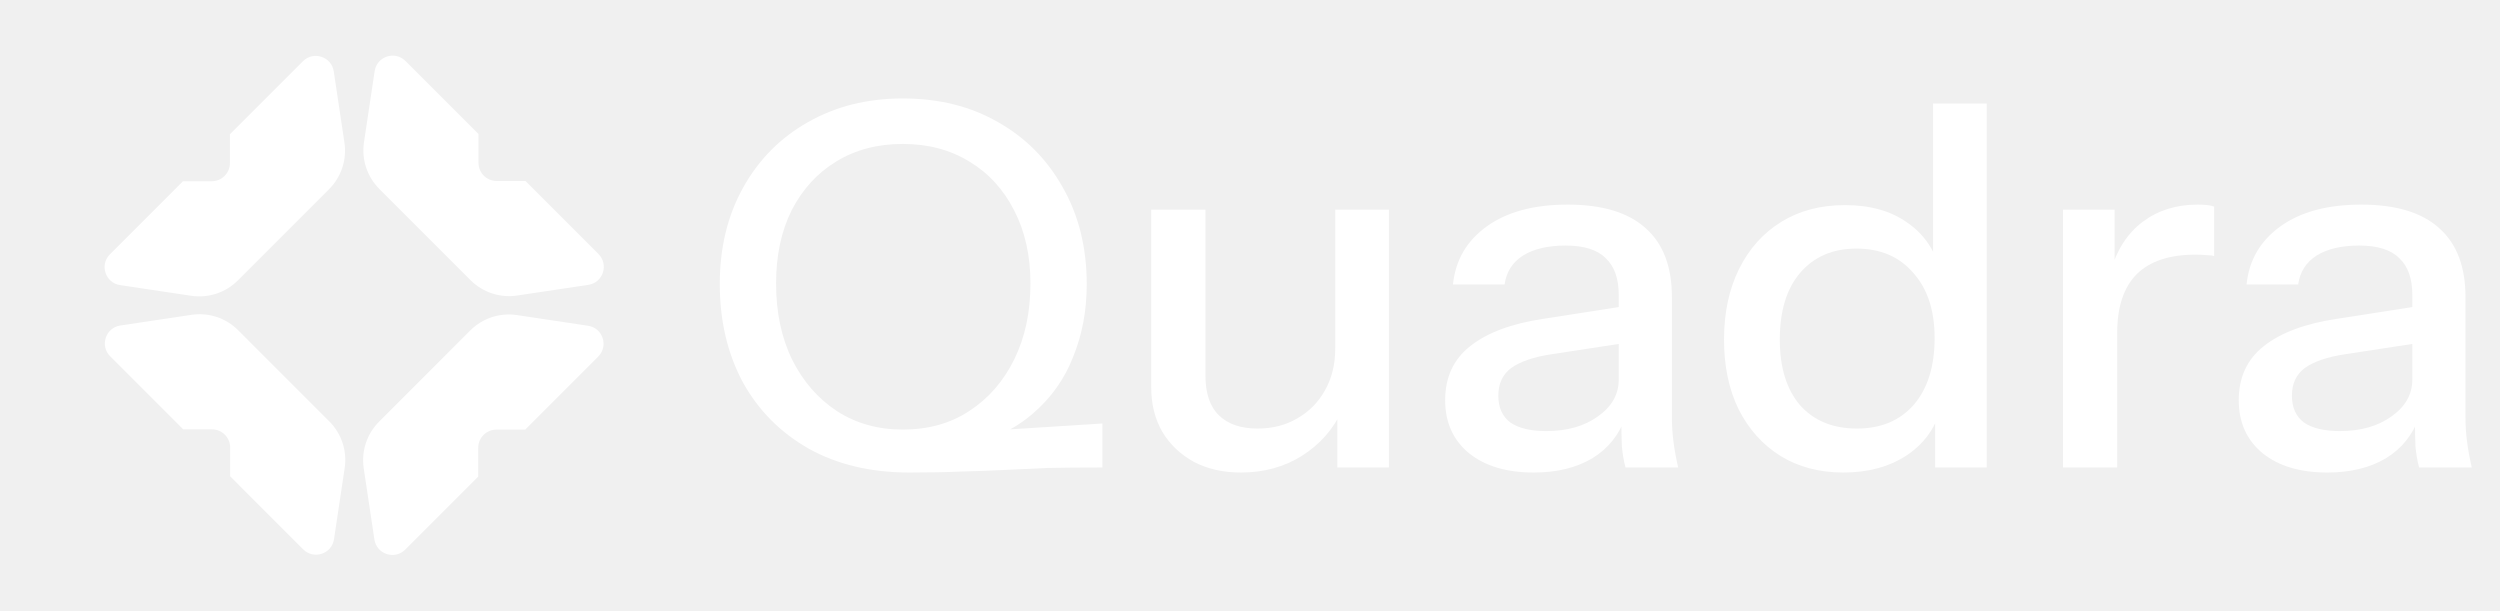
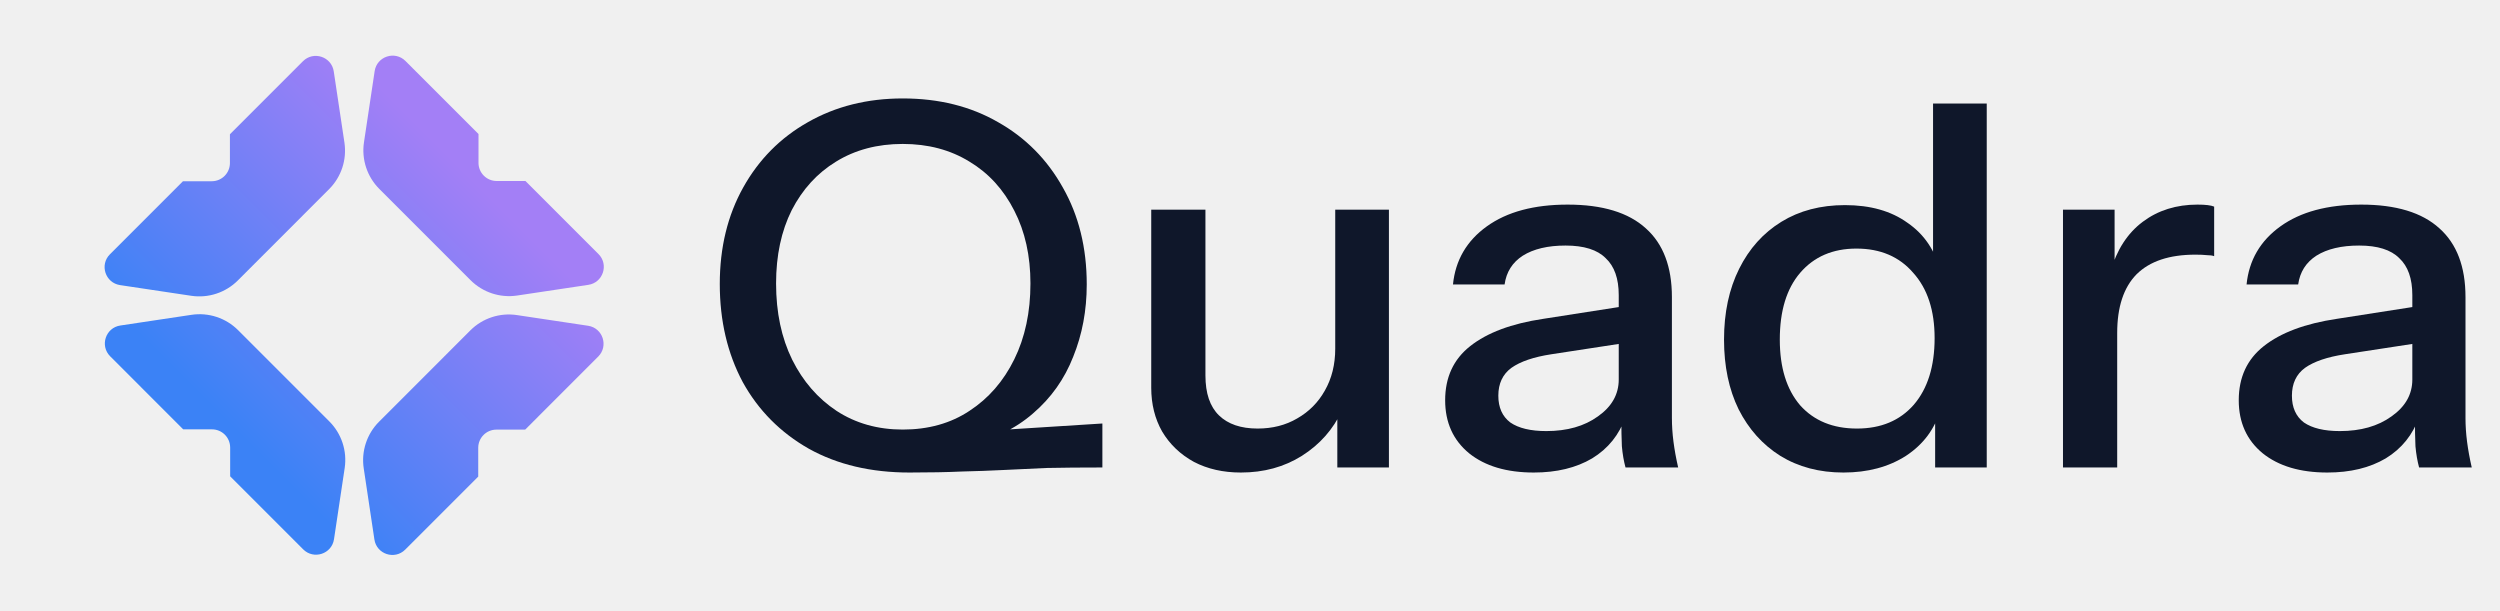
<svg xmlns="http://www.w3.org/2000/svg" width="512" height="125" viewBox="0 0 512 125" fill="none">
-   <path d="M186.269 96.774C178.37 96.774 171.502 95.152 165.666 91.908C159.83 88.595 155.311 84.04 152.108 78.242C148.977 72.375 147.411 65.68 147.411 58.157C147.411 50.703 149.013 44.111 152.215 38.383C155.418 32.654 159.83 28.202 165.453 25.027C171.146 21.783 177.622 20.161 184.882 20.161C192.283 20.161 198.795 21.783 204.417 25.027C210.04 28.202 214.452 32.654 217.655 38.383C220.928 44.111 222.565 50.737 222.565 58.261C222.565 63.575 221.64 68.51 219.79 73.066C218.011 77.621 215.271 81.486 211.57 84.661C207.94 87.836 203.35 90.045 197.799 91.287L186.269 96.774ZM184.882 87.974C190.148 87.974 194.703 86.697 198.546 84.143C202.46 81.59 205.52 78.07 207.727 73.583C209.933 69.097 211.036 63.92 211.036 58.054C211.036 52.394 209.933 47.425 207.727 43.145C205.52 38.797 202.46 35.449 198.546 33.103C194.632 30.687 190.077 29.479 184.882 29.479C179.686 29.479 175.131 30.687 171.217 33.103C167.374 35.449 164.349 38.762 162.143 43.042C160.008 47.321 158.941 52.325 158.941 58.054C158.941 63.989 160.044 69.201 162.25 73.687C164.456 78.104 167.481 81.59 171.324 84.143C175.238 86.697 179.757 87.974 184.882 87.974ZM186.269 96.774L184.988 89.32L225.768 86.732V95.739C221.355 95.739 217.548 95.773 214.345 95.842C211.214 95.981 208.26 96.118 205.485 96.257C202.78 96.395 199.934 96.498 196.945 96.567C193.956 96.705 190.397 96.774 186.269 96.774Z" fill="white" />
-   <path d="M254.133 96.774C250.504 96.774 247.301 96.049 244.526 94.6C241.75 93.082 239.579 91.011 238.014 88.388C236.519 85.765 235.772 82.763 235.772 79.381V42.938H246.874V76.896C246.874 80.554 247.799 83.281 249.65 85.075C251.5 86.87 254.133 87.767 257.549 87.767C260.61 87.767 263.314 87.077 265.663 85.696C268.082 84.316 269.968 82.418 271.321 80.002C272.744 77.517 273.456 74.653 273.456 71.409L274.843 84.04C273.064 87.905 270.324 91.011 266.623 93.358C262.994 95.635 258.83 96.774 254.133 96.774ZM273.883 95.739V83.315H273.456V42.938H284.451V95.739H273.883Z" fill="white" />
-   <path d="M332.905 95.739C332.549 94.427 332.3 92.978 332.158 91.391C332.087 89.803 332.051 87.871 332.051 85.593H331.518V60.435C331.518 57.053 330.628 54.534 328.849 52.877C327.141 51.152 324.401 50.289 320.629 50.289C316.999 50.289 314.081 50.979 311.875 52.359C309.74 53.74 308.494 55.707 308.139 58.261H297.57C298.068 53.291 300.381 49.322 304.509 46.355C308.637 43.387 314.152 41.903 321.056 41.903C328.173 41.903 333.51 43.525 337.069 46.769C340.627 49.944 342.406 54.637 342.406 60.849V85.593C342.406 87.18 342.513 88.802 342.727 90.459C342.94 92.115 343.26 93.875 343.687 95.739H332.905ZM314.117 96.774C308.566 96.774 304.153 95.463 300.879 92.84C297.606 90.148 295.969 86.525 295.969 81.969C295.969 77.276 297.677 73.583 301.093 70.891C304.58 68.131 309.562 66.267 316.038 65.301L333.973 62.505V70.063L317.746 72.548C314.117 73.1 311.377 74.032 309.526 75.343C307.747 76.655 306.858 78.553 306.858 81.037C306.858 83.453 307.676 85.282 309.313 86.525C311.021 87.698 313.476 88.285 316.679 88.285C320.949 88.285 324.472 87.284 327.247 85.282C330.094 83.281 331.518 80.761 331.518 77.725L332.905 85.386C331.624 89.044 329.347 91.874 326.073 93.875C322.799 95.808 318.814 96.774 314.117 96.774Z" fill="white" />
-   <path d="M396.316 95.739V83.626L397.383 83.936C396.245 87.871 393.896 91.011 390.338 93.358C386.779 95.635 382.509 96.774 377.527 96.774C372.617 96.774 368.311 95.635 364.61 93.358C360.98 91.08 358.134 87.905 356.07 83.833C354.077 79.761 353.081 74.998 353.081 69.546C353.081 64.024 354.113 59.193 356.177 55.051C358.24 50.91 361.123 47.701 364.824 45.423C368.524 43.145 372.866 42.006 377.847 42.006C383.043 42.006 387.313 43.214 390.658 45.63C394.074 47.977 396.316 51.29 397.383 55.569L395.889 55.776V21.197H406.884V95.739H396.316ZM380.303 87.767C385.213 87.767 389.092 86.145 391.939 82.901C394.786 79.588 396.209 75.033 396.209 69.235C396.209 63.575 394.75 59.123 391.832 55.88C388.985 52.566 385.107 50.91 380.196 50.91C375.357 50.91 371.513 52.566 368.667 55.88C365.891 59.123 364.503 63.679 364.503 69.546C364.503 75.274 365.891 79.761 368.667 83.005C371.513 86.18 375.392 87.767 380.303 87.767Z" fill="white" />
-   <path d="M422.5 95.739V42.938H433.069V56.087H433.602V95.739H422.5ZM433.602 68.2L432.215 55.672C433.496 51.186 435.702 47.77 438.833 45.423C441.965 43.076 445.701 41.903 450.042 41.903C451.679 41.903 452.818 42.041 453.459 42.317V52.463C453.103 52.325 452.605 52.256 451.964 52.256C451.323 52.187 450.541 52.152 449.615 52.152C444.278 52.152 440.257 53.498 437.552 56.19C434.919 58.882 433.602 62.885 433.602 68.2Z" fill="white" />
-   <path d="M495.432 95.739C495.077 94.427 494.828 92.978 494.685 91.391C494.614 89.803 494.578 87.871 494.578 85.593H494.045V60.435C494.045 57.053 493.155 54.534 491.376 52.877C489.668 51.152 486.928 50.289 483.156 50.289C479.526 50.289 476.608 50.979 474.402 52.359C472.267 53.74 471.022 55.707 470.666 58.261H460.097C460.595 53.291 462.908 49.322 467.036 46.355C471.164 43.387 476.679 41.903 483.583 41.903C490.7 41.903 496.037 43.525 499.596 46.769C503.154 49.944 504.933 54.637 504.933 60.849V85.593C504.933 87.18 505.04 88.802 505.254 90.459C505.467 92.115 505.787 93.875 506.214 95.739H495.432ZM476.644 96.774C471.093 96.774 466.68 95.463 463.407 92.84C460.133 90.148 458.496 86.525 458.496 81.969C458.496 77.276 460.204 73.583 463.62 70.891C467.107 68.131 472.089 66.267 478.565 65.301L496.5 62.505V70.063L480.274 72.548C476.644 73.1 473.904 74.032 472.054 75.343C470.274 76.655 469.385 78.553 469.385 81.037C469.385 83.453 470.203 85.282 471.84 86.525C473.548 87.698 476.003 88.285 479.206 88.285C483.476 88.285 486.999 87.284 489.775 85.282C492.621 83.281 494.045 80.761 494.045 77.725L495.432 85.386C494.151 89.044 491.874 91.874 488.6 93.875C485.326 95.808 481.341 96.774 476.644 96.774Z" fill="white" />
-   <path d="M67.449 86.308C69.951 88.811 71.117 92.352 70.592 95.852L68.404 110.433C67.951 113.452 64.254 114.669 62.096 112.511L47.137 97.549L47.137 91.653C47.137 89.599 45.47 87.931 43.417 87.931L37.521 87.931L22.565 72.972C20.407 70.814 21.624 67.116 24.642 66.663L39.221 64.475C42.721 63.949 46.263 65.118 48.765 67.621L67.449 86.308Z" fill="white" />
-   <path d="M77.684 38.691C75.182 36.188 74.016 32.647 74.541 29.148L76.729 14.566C77.182 11.548 80.879 10.33 83.037 12.489L97.996 27.45L97.996 33.347C97.996 35.401 99.663 37.068 101.717 37.068L107.612 37.068L122.568 52.027C124.726 54.185 123.509 57.884 120.491 58.337L105.912 60.525C102.413 61.05 98.871 59.882 96.368 57.379L77.684 38.691Z" fill="white" />
-   <path d="M48.711 57.434C46.209 59.935 42.668 61.102 39.169 60.577L24.591 58.389C21.573 57.936 20.355 54.237 22.513 52.079L37.472 37.117L43.367 37.117C45.421 37.117 47.088 35.45 47.088 33.396L47.088 27.5L62.044 12.541C64.202 10.382 67.9 11.6 68.353 14.618L70.54 29.2C71.066 32.7 69.897 36.243 67.395 38.745L48.711 57.434Z" fill="white" />
-   <path d="M96.319 67.67C98.821 65.168 102.362 64.002 105.86 64.527L120.439 66.715C123.457 67.168 124.675 70.866 122.517 73.024L107.558 87.986L101.662 87.986C99.609 87.986 97.942 89.653 97.942 91.707L97.942 97.604L82.986 112.563C80.828 114.721 77.13 113.504 76.677 110.485L74.49 95.903C73.964 92.403 75.132 88.861 77.635 86.358L96.319 67.67Z" fill="white" />
+   <path d="M186.269 96.774C178.37 96.774 171.502 95.152 165.666 91.908C159.83 88.595 155.311 84.04 152.108 78.242C148.977 72.375 147.411 65.68 147.411 58.157C147.411 50.703 149.013 44.111 152.215 38.383C155.418 32.654 159.83 28.202 165.453 25.027C171.146 21.783 177.622 20.161 184.882 20.161C192.283 20.161 198.795 21.783 204.417 25.027C210.04 28.202 214.452 32.654 217.655 38.383C220.928 44.111 222.565 50.737 222.565 58.261C222.565 63.575 221.64 68.51 219.79 73.066C218.011 77.621 215.271 81.486 211.57 84.661C207.94 87.836 203.35 90.045 197.799 91.287L186.269 96.774ZM184.882 87.974C190.148 87.974 194.703 86.697 198.546 84.143C202.46 81.59 205.52 78.07 207.727 73.583C209.933 69.097 211.036 63.92 211.036 58.054C211.036 52.394 209.933 47.424 207.727 43.145C205.52 38.797 202.46 35.449 198.546 33.103C194.632 30.687 190.077 29.479 184.882 29.479C179.686 29.479 175.131 30.687 171.217 33.103C167.374 35.449 164.349 38.762 162.143 43.042C160.008 47.321 158.941 52.325 158.941 58.054C158.941 63.989 160.044 69.2 162.25 73.687C164.456 78.104 167.481 81.59 171.324 84.143C175.238 86.697 179.757 87.974 184.882 87.974ZM186.269 96.774L184.988 89.32L225.768 86.732V95.739C221.355 95.739 217.548 95.773 214.345 95.842C211.214 95.98 208.26 96.118 205.485 96.257C202.78 96.394 199.934 96.498 196.945 96.567C193.956 96.705 190.397 96.774 186.269 96.774Z" fill="#0F172A" />
+   <path d="M254.133 96.774C250.504 96.774 247.301 96.049 244.526 94.6C241.75 93.082 239.579 91.011 238.014 88.388C236.519 85.765 235.772 82.763 235.772 79.381V42.938H246.874V76.896C246.874 80.554 247.799 83.281 249.65 85.075C251.5 86.87 254.133 87.767 257.549 87.767C260.61 87.767 263.314 87.077 265.663 85.696C268.082 84.316 269.968 82.418 271.321 80.002C272.744 77.517 273.456 74.653 273.456 71.409L274.843 84.04C273.064 87.905 270.324 91.011 266.623 93.358C262.994 95.635 258.83 96.774 254.133 96.774ZM273.883 95.739V83.315H273.456V42.938H284.451V95.739H273.883Z" fill="#0F172A" />
+   <path d="M332.905 95.739C332.549 94.427 332.3 92.978 332.158 91.391C332.087 89.803 332.051 87.871 332.051 85.593H331.518V60.435C331.518 57.053 330.628 54.533 328.849 52.877C327.141 51.151 324.401 50.289 320.629 50.289C316.999 50.289 314.081 50.979 311.875 52.359C309.74 53.74 308.494 55.707 308.139 58.261H297.57C298.068 53.291 300.381 49.322 304.509 46.355C308.637 43.387 314.152 41.903 321.056 41.903C328.173 41.903 333.51 43.525 337.069 46.769C340.627 49.944 342.406 54.637 342.406 60.849V85.593C342.406 87.18 342.513 88.802 342.727 90.459C342.94 92.115 343.26 93.875 343.687 95.739H332.905ZM314.117 96.774C308.566 96.774 304.153 95.463 300.879 92.84C297.606 90.148 295.969 86.525 295.969 81.969C295.969 77.276 297.677 73.583 301.093 70.891C304.58 68.131 309.562 66.267 316.038 65.301L333.973 62.505V70.063L317.746 72.548C314.117 73.1 311.377 74.032 309.526 75.343C307.747 76.655 306.858 78.553 306.858 81.037C306.858 83.453 307.676 85.282 309.313 86.525C311.021 87.698 313.476 88.285 316.679 88.285C320.949 88.285 324.472 87.284 327.247 85.282C330.094 83.281 331.518 80.761 331.518 77.725L332.905 85.386C331.624 89.044 329.347 91.874 326.073 93.875C322.799 95.808 318.814 96.774 314.117 96.774Z" fill="#0F172A" />
+   <path d="M396.316 95.739V83.626L397.383 83.936C396.245 87.871 393.896 91.011 390.338 93.358C386.779 95.635 382.509 96.774 377.527 96.774C372.617 96.774 368.311 95.635 364.61 93.358C360.98 91.08 358.134 87.905 356.07 83.833C354.077 79.761 353.081 74.998 353.081 69.546C353.081 64.024 354.113 59.192 356.177 55.051C358.24 50.91 361.123 47.7 364.824 45.423C368.524 43.145 372.866 42.006 377.847 42.006C383.043 42.006 387.313 43.214 390.658 45.63C394.074 47.977 396.316 51.29 397.383 55.569L395.889 55.776V21.197H406.884V95.739H396.316ZM380.303 87.767C385.213 87.767 389.092 86.145 391.939 82.901C394.786 79.588 396.209 75.033 396.209 69.235C396.209 63.575 394.75 59.123 391.832 55.879C388.985 52.566 385.107 50.91 380.196 50.91C375.357 50.91 371.513 52.566 368.667 55.879C365.891 59.123 364.503 63.679 364.503 69.546C364.503 75.274 365.891 79.761 368.667 83.004C371.513 86.18 375.392 87.767 380.303 87.767Z" fill="#0F172A" />
+   <path d="M422.5 95.739V42.938H433.069V56.087H433.602V95.739H422.5ZM433.602 68.2L432.215 55.672C433.496 51.186 435.702 47.77 438.833 45.423C441.965 43.076 445.701 41.903 450.042 41.903C451.679 41.903 452.818 42.041 453.459 42.317V52.463C453.103 52.325 452.605 52.256 451.964 52.256C451.323 52.187 450.541 52.152 449.615 52.152C444.278 52.152 440.257 53.498 437.552 56.19C434.919 58.882 433.602 62.885 433.602 68.2Z" fill="#0F172A" />
+   <path d="M495.432 95.739C495.077 94.427 494.828 92.978 494.685 91.391C494.614 89.803 494.578 87.871 494.578 85.593H494.045V60.435C494.045 57.053 493.155 54.533 491.376 52.877C489.668 51.151 486.928 50.289 483.156 50.289C479.526 50.289 476.608 50.979 474.402 52.359C472.267 53.74 471.022 55.707 470.666 58.261H460.097C460.595 53.291 462.908 49.322 467.036 46.355C471.164 43.387 476.679 41.903 483.583 41.903C490.7 41.903 496.037 43.525 499.596 46.769C503.154 49.944 504.933 54.637 504.933 60.849V85.593C504.933 87.18 505.04 88.802 505.254 90.459C505.467 92.115 505.787 93.875 506.214 95.739H495.432ZM476.644 96.774C471.093 96.774 466.68 95.463 463.407 92.84C460.133 90.148 458.496 86.525 458.496 81.969C458.496 77.276 460.204 73.583 463.62 70.891C467.107 68.131 472.089 66.267 478.565 65.301L496.5 62.505V70.063L480.274 72.548C476.644 73.1 473.904 74.032 472.054 75.343C470.274 76.655 469.385 78.553 469.385 81.037C469.385 83.453 470.203 85.282 471.84 86.525C473.548 87.698 476.003 88.285 479.206 88.285C483.476 88.285 486.999 87.284 489.775 85.282C492.621 83.281 494.045 80.761 494.045 77.725L495.432 85.386C494.151 89.044 491.874 91.874 488.6 93.875C485.326 95.808 481.341 96.774 476.644 96.774Z" fill="#0F172A" />
+   <path d="M67.449 86.308C69.951 88.811 71.117 92.352 70.592 95.852L68.404 110.433C67.951 113.452 64.254 114.669 62.096 112.511L47.137 97.549L47.137 91.653C47.137 89.599 45.47 87.931 43.417 87.931L37.521 87.931L22.565 72.972C20.407 70.814 21.624 67.116 24.642 66.663L39.221 64.475C42.721 63.949 46.263 65.118 48.765 67.621L67.449 86.308Z" fill="url(#paint0_linear_6197_2094)" />
+   <path d="M77.684 38.691C75.182 36.188 74.016 32.647 74.541 29.148L76.729 14.566C77.182 11.548 80.879 10.33 83.037 12.489L97.996 27.45L97.996 33.347C97.996 35.401 99.663 37.068 101.717 37.068L107.612 37.068L122.568 52.027C124.726 54.185 123.509 57.884 120.491 58.337L105.912 60.525C102.413 61.05 98.871 59.882 96.368 57.379L77.684 38.691Z" fill="url(#paint1_linear_6197_2094)" />
+   <path d="M48.711 57.434C46.209 59.935 42.668 61.102 39.169 60.577L24.591 58.389C21.573 57.936 20.355 54.237 22.513 52.079L37.472 37.117L43.367 37.117C45.421 37.117 47.088 35.45 47.088 33.396L47.088 27.5L62.044 12.541C64.202 10.382 67.9 11.6 68.353 14.618L70.54 29.2C71.066 32.7 69.897 36.243 67.395 38.745L48.711 57.434Z" fill="url(#paint2_linear_6197_2094)" />
+   <path d="M96.319 67.67C98.821 65.168 102.362 64.002 105.86 64.527L120.439 66.715C123.457 67.168 124.675 70.866 122.517 73.024L107.558 87.986L101.662 87.986C99.609 87.986 97.942 89.653 97.942 91.707L97.942 97.604L82.986 112.563C80.828 114.721 77.13 113.504 76.677 110.485L74.49 95.903C73.964 92.403 75.132 88.861 77.635 86.358L96.319 67.67Z" fill="url(#paint3_linear_6197_2094)" />
+   <defs>
+     <linearGradient id="paint0_linear_6197_2094" x1="69.886" y1="109.887" x2="119.851" y2="59.931" gradientUnits="userSpaceOnUse">
+       <stop stop-color="#3B82F6" />
+       <stop offset="1" stop-color="#A37FF6" />
+     </linearGradient>
+     <linearGradient id="paint1_linear_6197_2094" x1="69.886" y1="109.887" x2="119.851" y2="59.931" gradientUnits="userSpaceOnUse">
+       <stop stop-color="#3B82F6" />
+       <stop offset="1" stop-color="#A37FF6" />
+     </linearGradient>
+     <linearGradient id="paint2_linear_6197_2094" x1="69.886" y1="109.887" x2="119.851" y2="59.931" gradientUnits="userSpaceOnUse">
+       <stop stop-color="#3B82F6" />
+       <stop offset="1" stop-color="#A37FF6" />
+     </linearGradient>
+     <linearGradient id="paint3_linear_6197_2094" x1="69.886" y1="109.887" x2="119.851" y2="59.931" gradientUnits="userSpaceOnUse">
+       <stop stop-color="#3B82F6" />
+       <stop offset="1" stop-color="#A37FF6" />
+     </linearGradient>
+   </defs>
</svg>
